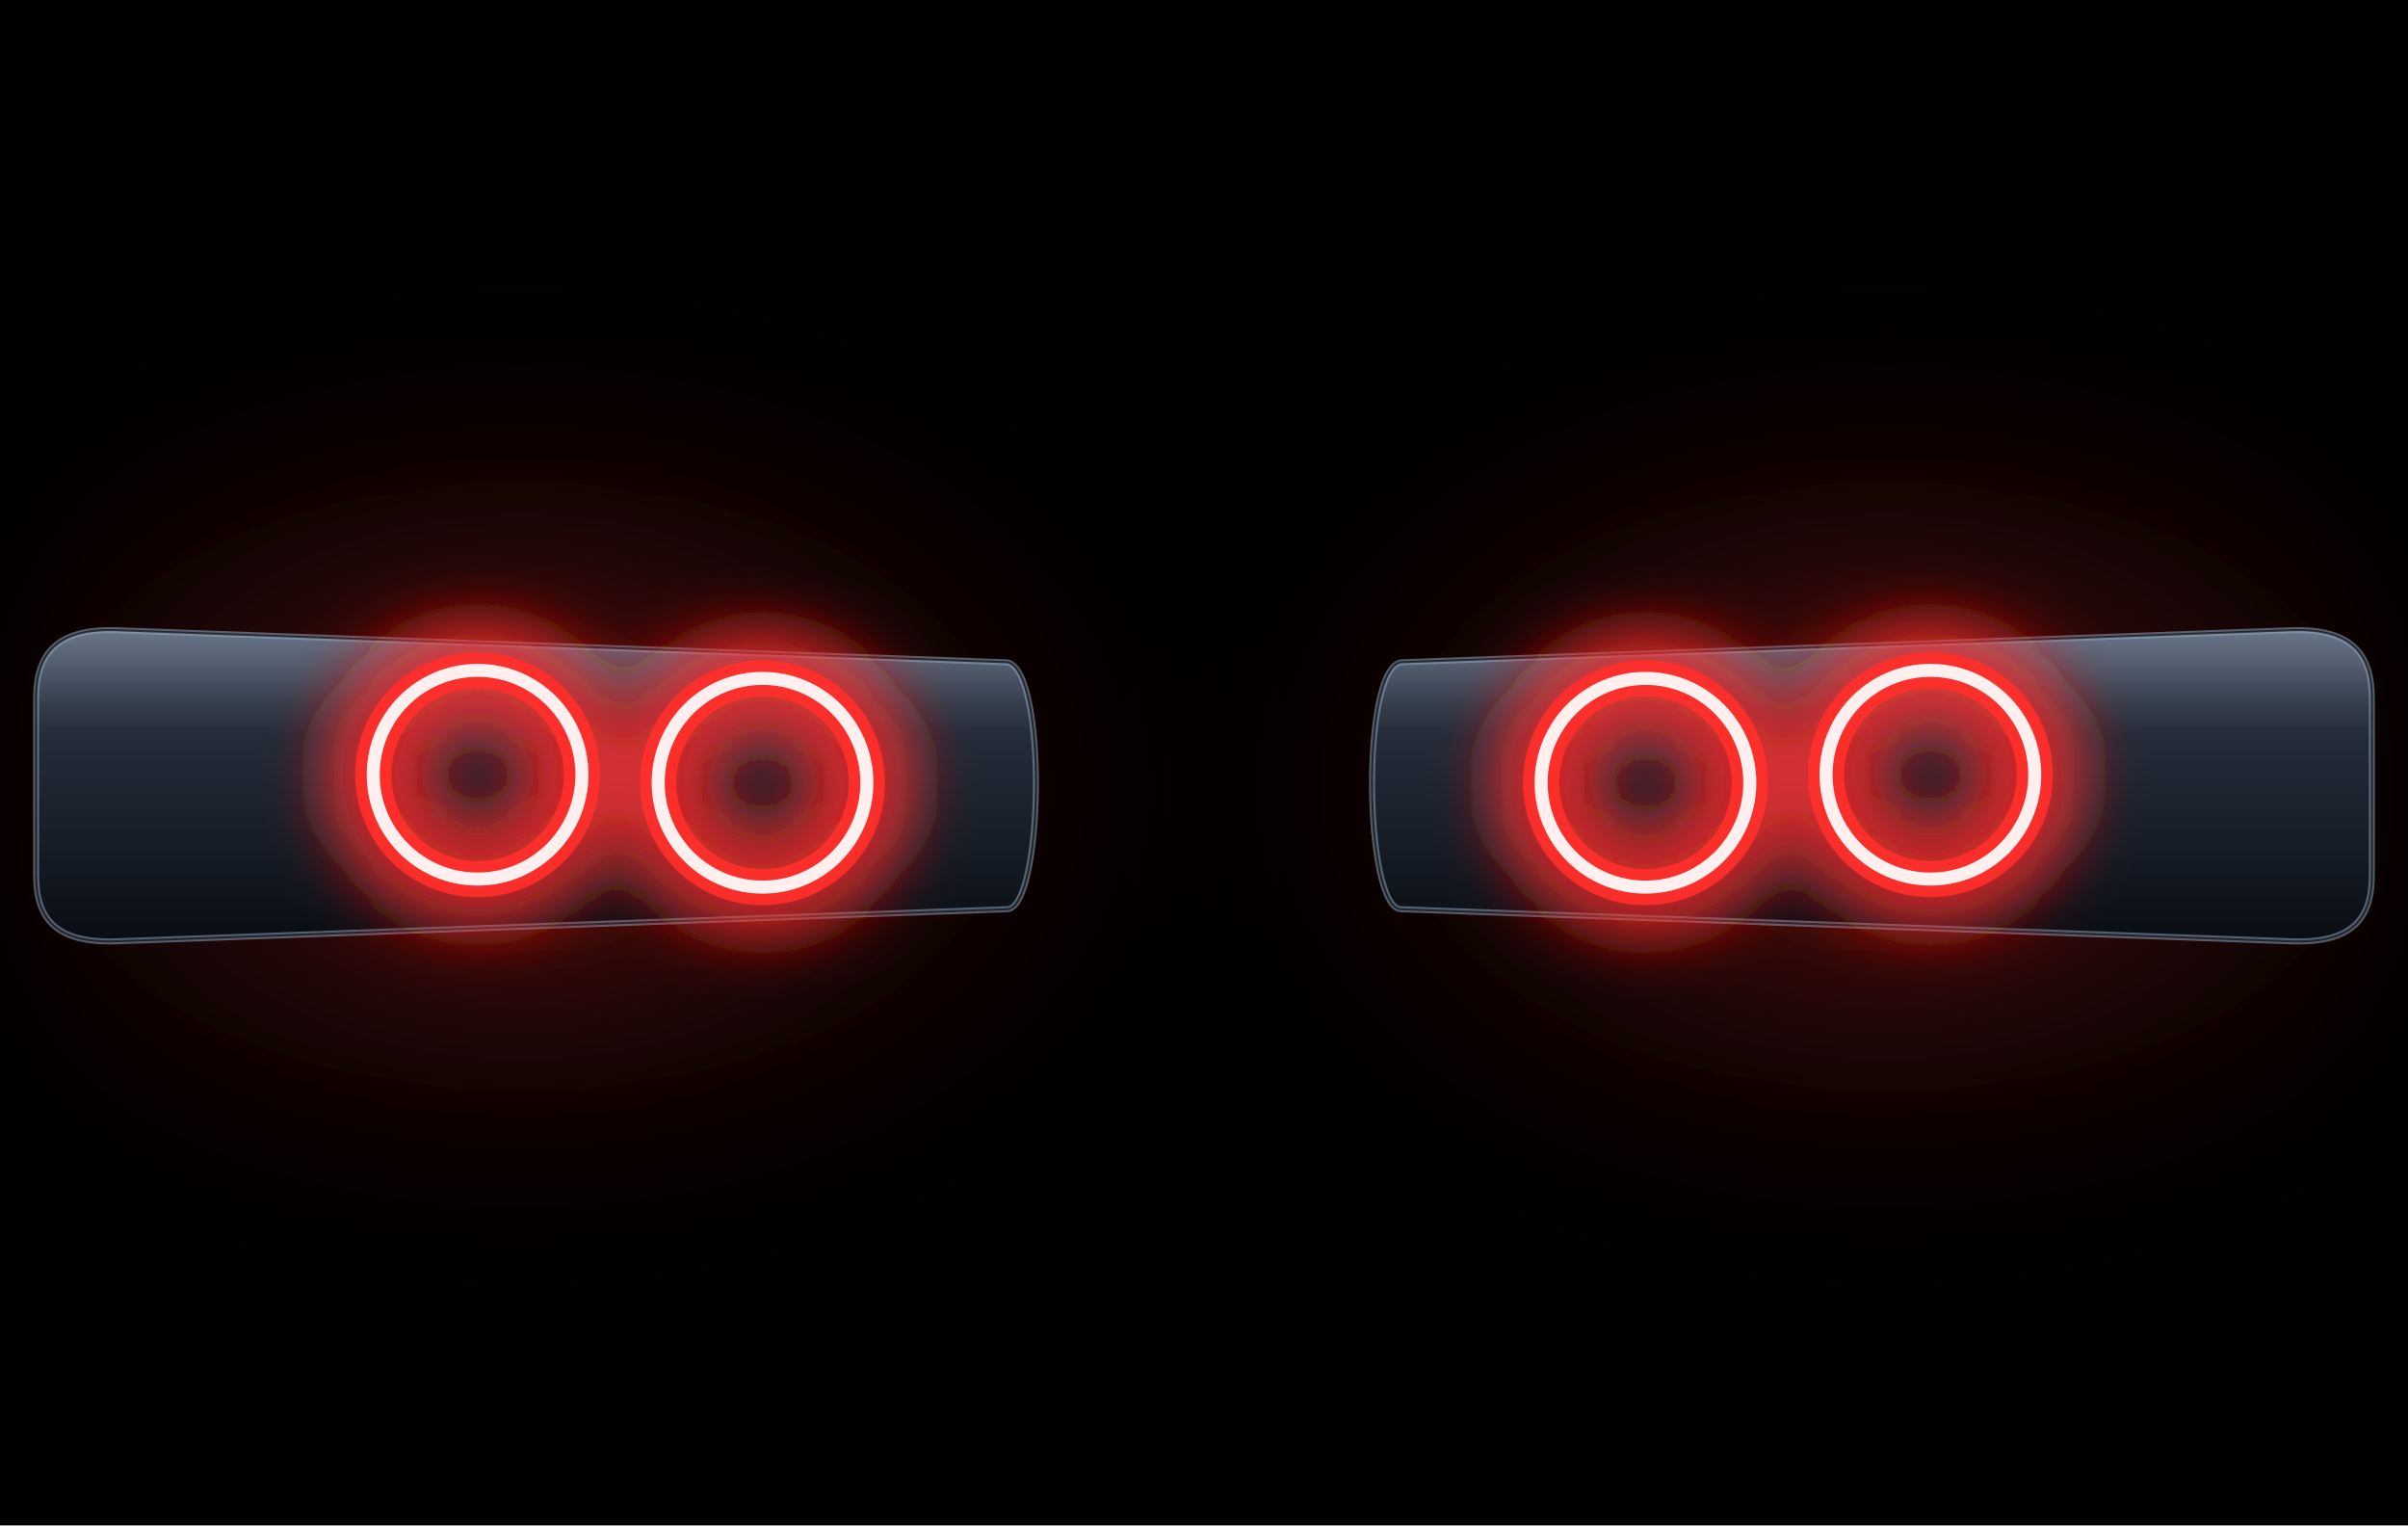
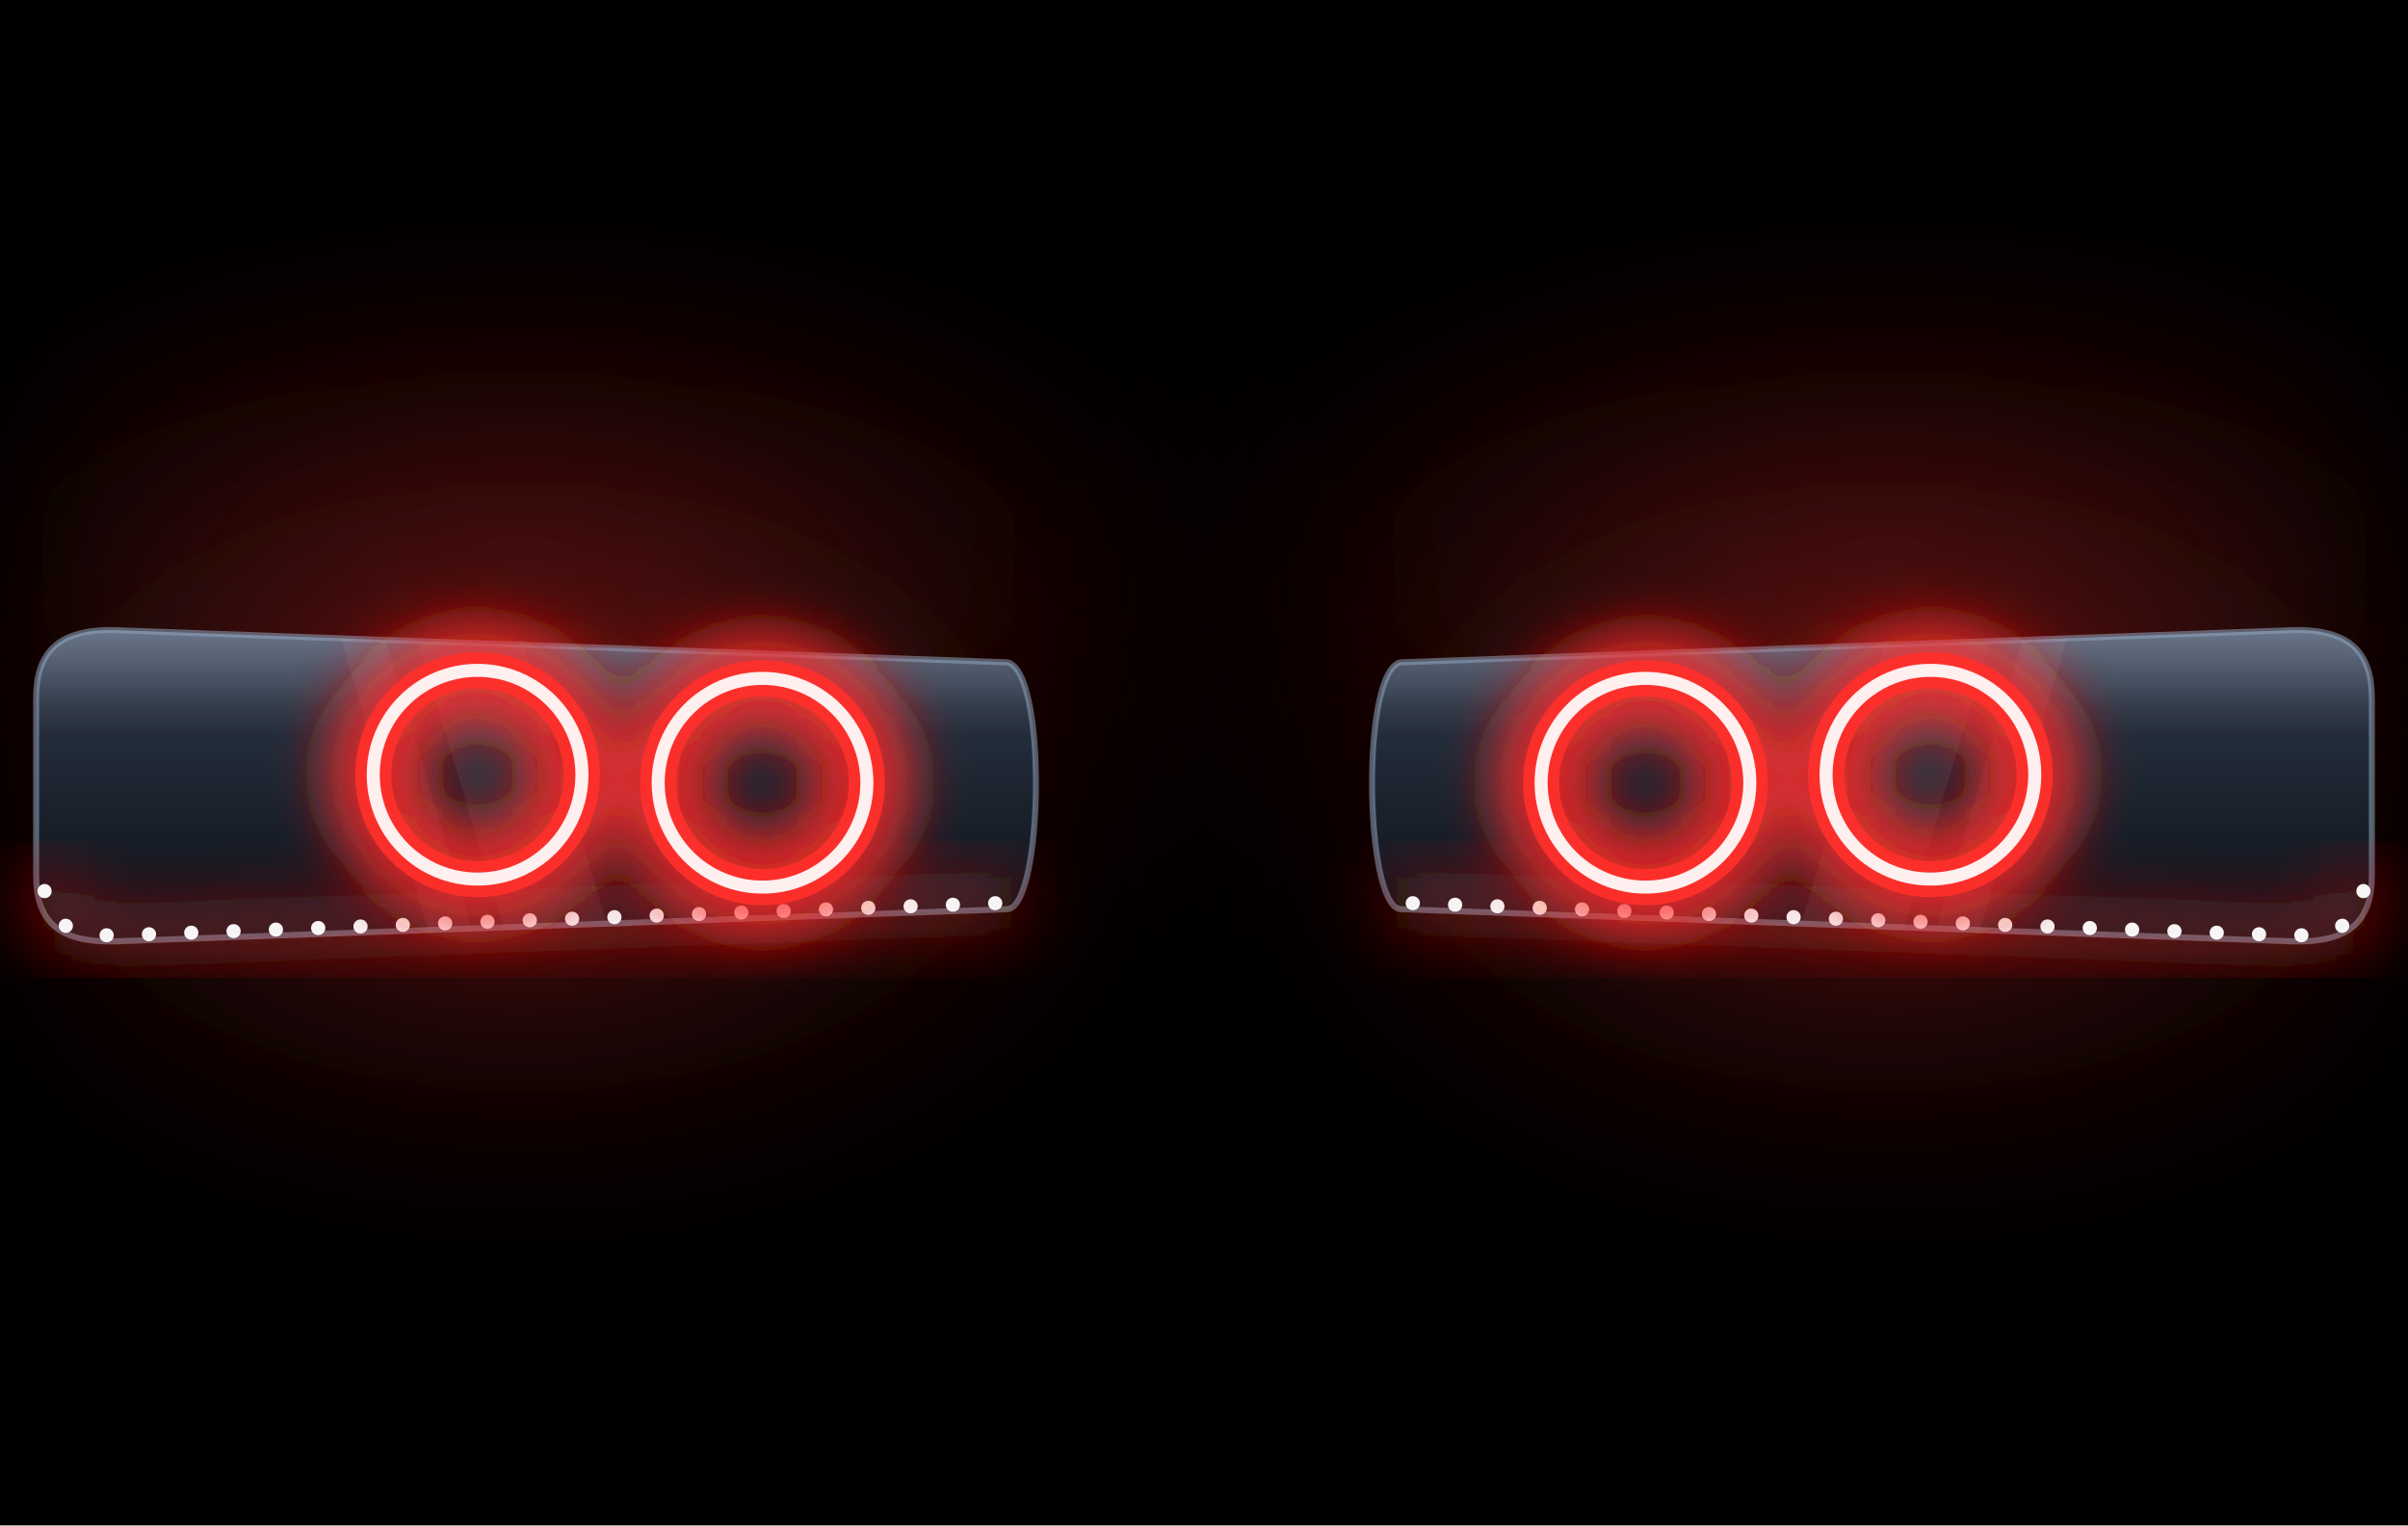
<svg xmlns="http://www.w3.org/2000/svg" viewBox="0 0 1200 760" width="1200" height="760">
  <rect width="1200" height="760" fill="#000" />
  <defs>
+     <clipPath id="bodyclip">
+       <path d="M 616 330 L 1060 314 C 1090 313 1100 326 1100 348 L 1100 436 C 1100 458 1090 470 1060 469 L 616 453 C 598 452 596 334 616 330 Z" />
+     </clipPath>
    <linearGradient id="body" x1="0" y1="0" x2="0" y2="1">
      <stop offset="0" stop-color="#44536b" />
      <stop offset=".25" stop-color="#27303f" />
      <stop offset=".70" stop-color="#151c26" />
      <stop offset="1" stop-color="#090d13" />
    </linearGradient>
    <linearGradient id="sheen" x1="0" y1="0" x2="0" y2="1">
      <stop offset="0" stop-color="#ffffff" stop-opacity=".20" />
      <stop offset=".34" stop-color="#ffffff" stop-opacity="0" />
    </linearGradient>
    <radialGradient id="lens">
      <stop offset="0" stop-color="#3d5068" />
      <stop offset=".70" stop-color="#18202b" />
      <stop offset="1" stop-color="#0b1016" />
    </radialGradient>
    <radialGradient id="bulb">
      <stop offset="0" stop-color="#ff2f2a" stop-opacity=".95" />
      <stop offset=".55" stop-color="#ff2f2a" stop-opacity=".32" />
      <stop offset="1" stop-color="#ff2f2a" stop-opacity="0" />
    </radialGradient>
    <radialGradient id="bloom">
      <stop offset="0" stop-color="#ff2f2a" stop-opacity=".50" />
      <stop offset=".45" stop-color="#ff2f2a" stop-opacity=".16" />
      <stop offset="1" stop-color="#ff2f2a" stop-opacity="0" />
    </radialGradient>
+     <radialGradient id="haze">
+       <stop offset="0" stop-color="#ff2f2a" stop-opacity=".22" />
+       <stop offset="1" stop-color="#ff2f2a" stop-opacity="0" />
+     </radialGradient>
    <filter id="glow" x="-80%" y="-80%" width="260%" height="260%">
-       <feGaussianBlur stdDeviation="20" result="b" />
+       <feGaussianBlur stdDeviation="18" result="b" />
      <feMerge>
        <feMergeNode in="b" />
        <feMergeNode in="b" />
        <feMergeNode in="b" />
      </feMerge>
    </filter>
    <filter id="soft" x="-60%" y="-60%" width="220%" height="220%">
      <feGaussianBlur stdDeviation="55" />
    </filter>
  </defs>
  <g transform="translate(82,0)">
    <ellipse cx="858" cy="392" rx="320" ry="200" fill="url(#bloom)" filter="url(#soft)" />
+     <ellipse cx="858" cy="282" rx="368" ry="140" fill="url(#haze)" filter="url(#soft)" />
    <path d="M 616 330 L 1060 314 C 1090 313 1100 326 1100 348 L 1100 436 C 1100 458 1090 470 1060 469 L 616 453 C 598 452 596 334 616 330 Z" fill="url(#body)" />
    <path d="M 616 330 L 1060 314 C 1090 313 1100 326 1100 348 L 1100 436 C 1100 458 1090 470 1060 469 L 616 453 C 598 452 596 334 616 330 Z" fill="url(#sheen)" />
+     <g clip-path="url(#bodyclip)">
+       <path d="M 866 292 L 918 292 L 858 492 L 806 492 ZM 934 292 L 956 292 L 896 492 L 874 492 Z" fill="#ffffff" opacity=".07" />
+     </g>
    <path d="M 616 330 L 1060 314 C 1090 313 1100 326 1100 348 L 1100 436 C 1100 458 1090 470 1060 469 L 616 453 C 598 452 596 334 616 330 Z" fill="none" stroke="#8ea4bd" stroke-width="3" opacity=".55" />
-     <path d="M 616 330 L 1060 314 C 1090 313 1100 326 1100 348 L 1100 436 C 1100 458 1090 470 1060 469 L 616 453 C 598 452 596 334 616 330 Z" fill="none" stroke="#000" stroke-width="1" opacity=".6" />
+     <g filter="url(#glow)" fill="none" stroke="#ff2f2a" stroke-width="10" stroke-linecap="round" stroke-dasharray="0.1 21">
+       <path d="M 622 450 L 1058 466 C 1086 467 1096 457 1096 440" />
+     </g>
+     <g fill="none" stroke="#ffffff" stroke-width="7" opacity=".95" stroke-linecap="round" stroke-dasharray="0.1 21">
+       <path d="M 622 450 L 1058 466 C 1086 467 1096 457 1096 440" />
+     </g>
    <g filter="url(#glow)" fill="none" stroke="#ff2f2a" stroke-width="18" stroke-linecap="round" stroke-linejoin="round">
      <circle cx="738" cy="390" r="52" />
      <circle cx="880" cy="386" r="52" />
    </g>
    <g fill="none" stroke="#ff2f2a" stroke-width="18" opacity=".92" stroke-linecap="round" stroke-linejoin="round">
      <circle cx="738" cy="390" r="52" />
      <circle cx="880" cy="386" r="52" />
    </g>
    <g fill="none" stroke="#ffffff" stroke-width="6.5" opacity=".92" stroke-linecap="round" stroke-linejoin="round">
      <circle cx="738" cy="390" r="52" />
      <circle cx="880" cy="386" r="52" />
    </g>
  </g>
  <g transform="translate(1200,0) scale(-1,1)">
    <g transform="translate(82,0)">
      <ellipse cx="858" cy="392" rx="320" ry="200" fill="url(#bloom)" filter="url(#soft)" />
+       <ellipse cx="858" cy="282" rx="368" ry="140" fill="url(#haze)" filter="url(#soft)" />
      <path d="M 616 330 L 1060 314 C 1090 313 1100 326 1100 348 L 1100 436 C 1100 458 1090 470 1060 469 L 616 453 C 598 452 596 334 616 330 Z" fill="url(#body)" />
      <path d="M 616 330 L 1060 314 C 1090 313 1100 326 1100 348 L 1100 436 C 1100 458 1090 470 1060 469 L 616 453 C 598 452 596 334 616 330 Z" fill="url(#sheen)" />
+       <g clip-path="url(#bodyclip)">
+         <path d="M 866 292 L 918 292 L 858 492 L 806 492 ZM 934 292 L 956 292 L 896 492 L 874 492 Z" fill="#ffffff" opacity=".07" />
+       </g>
      <path d="M 616 330 L 1060 314 C 1090 313 1100 326 1100 348 L 1100 436 C 1100 458 1090 470 1060 469 L 616 453 C 598 452 596 334 616 330 Z" fill="none" stroke="#8ea4bd" stroke-width="3" opacity=".55" />
-       <path d="M 616 330 L 1060 314 C 1090 313 1100 326 1100 348 L 1100 436 C 1100 458 1090 470 1060 469 L 616 453 C 598 452 596 334 616 330 Z" fill="none" stroke="#000" stroke-width="1" opacity=".6" />
+       <g filter="url(#glow)" fill="none" stroke="#ff2f2a" stroke-width="10" stroke-linecap="round" stroke-dasharray="0.1 21">
+         <path d="M 622 450 L 1058 466 C 1086 467 1096 457 1096 440" />
+       </g>
+       <g fill="none" stroke="#ffffff" stroke-width="7" opacity=".95" stroke-linecap="round" stroke-dasharray="0.1 21">
+         <path d="M 622 450 L 1058 466 C 1086 467 1096 457 1096 440" />
+       </g>
      <g filter="url(#glow)" fill="none" stroke="#ff2f2a" stroke-width="18" stroke-linecap="round" stroke-linejoin="round">
        <circle cx="738" cy="390" r="52" />
        <circle cx="880" cy="386" r="52" />
      </g>
      <g fill="none" stroke="#ff2f2a" stroke-width="18" opacity=".92" stroke-linecap="round" stroke-linejoin="round">
        <circle cx="738" cy="390" r="52" />
        <circle cx="880" cy="386" r="52" />
      </g>
      <g fill="none" stroke="#ffffff" stroke-width="6.5" opacity=".92" stroke-linecap="round" stroke-linejoin="round">
        <circle cx="738" cy="390" r="52" />
        <circle cx="880" cy="386" r="52" />
      </g>
    </g>
  </g>
</svg>
